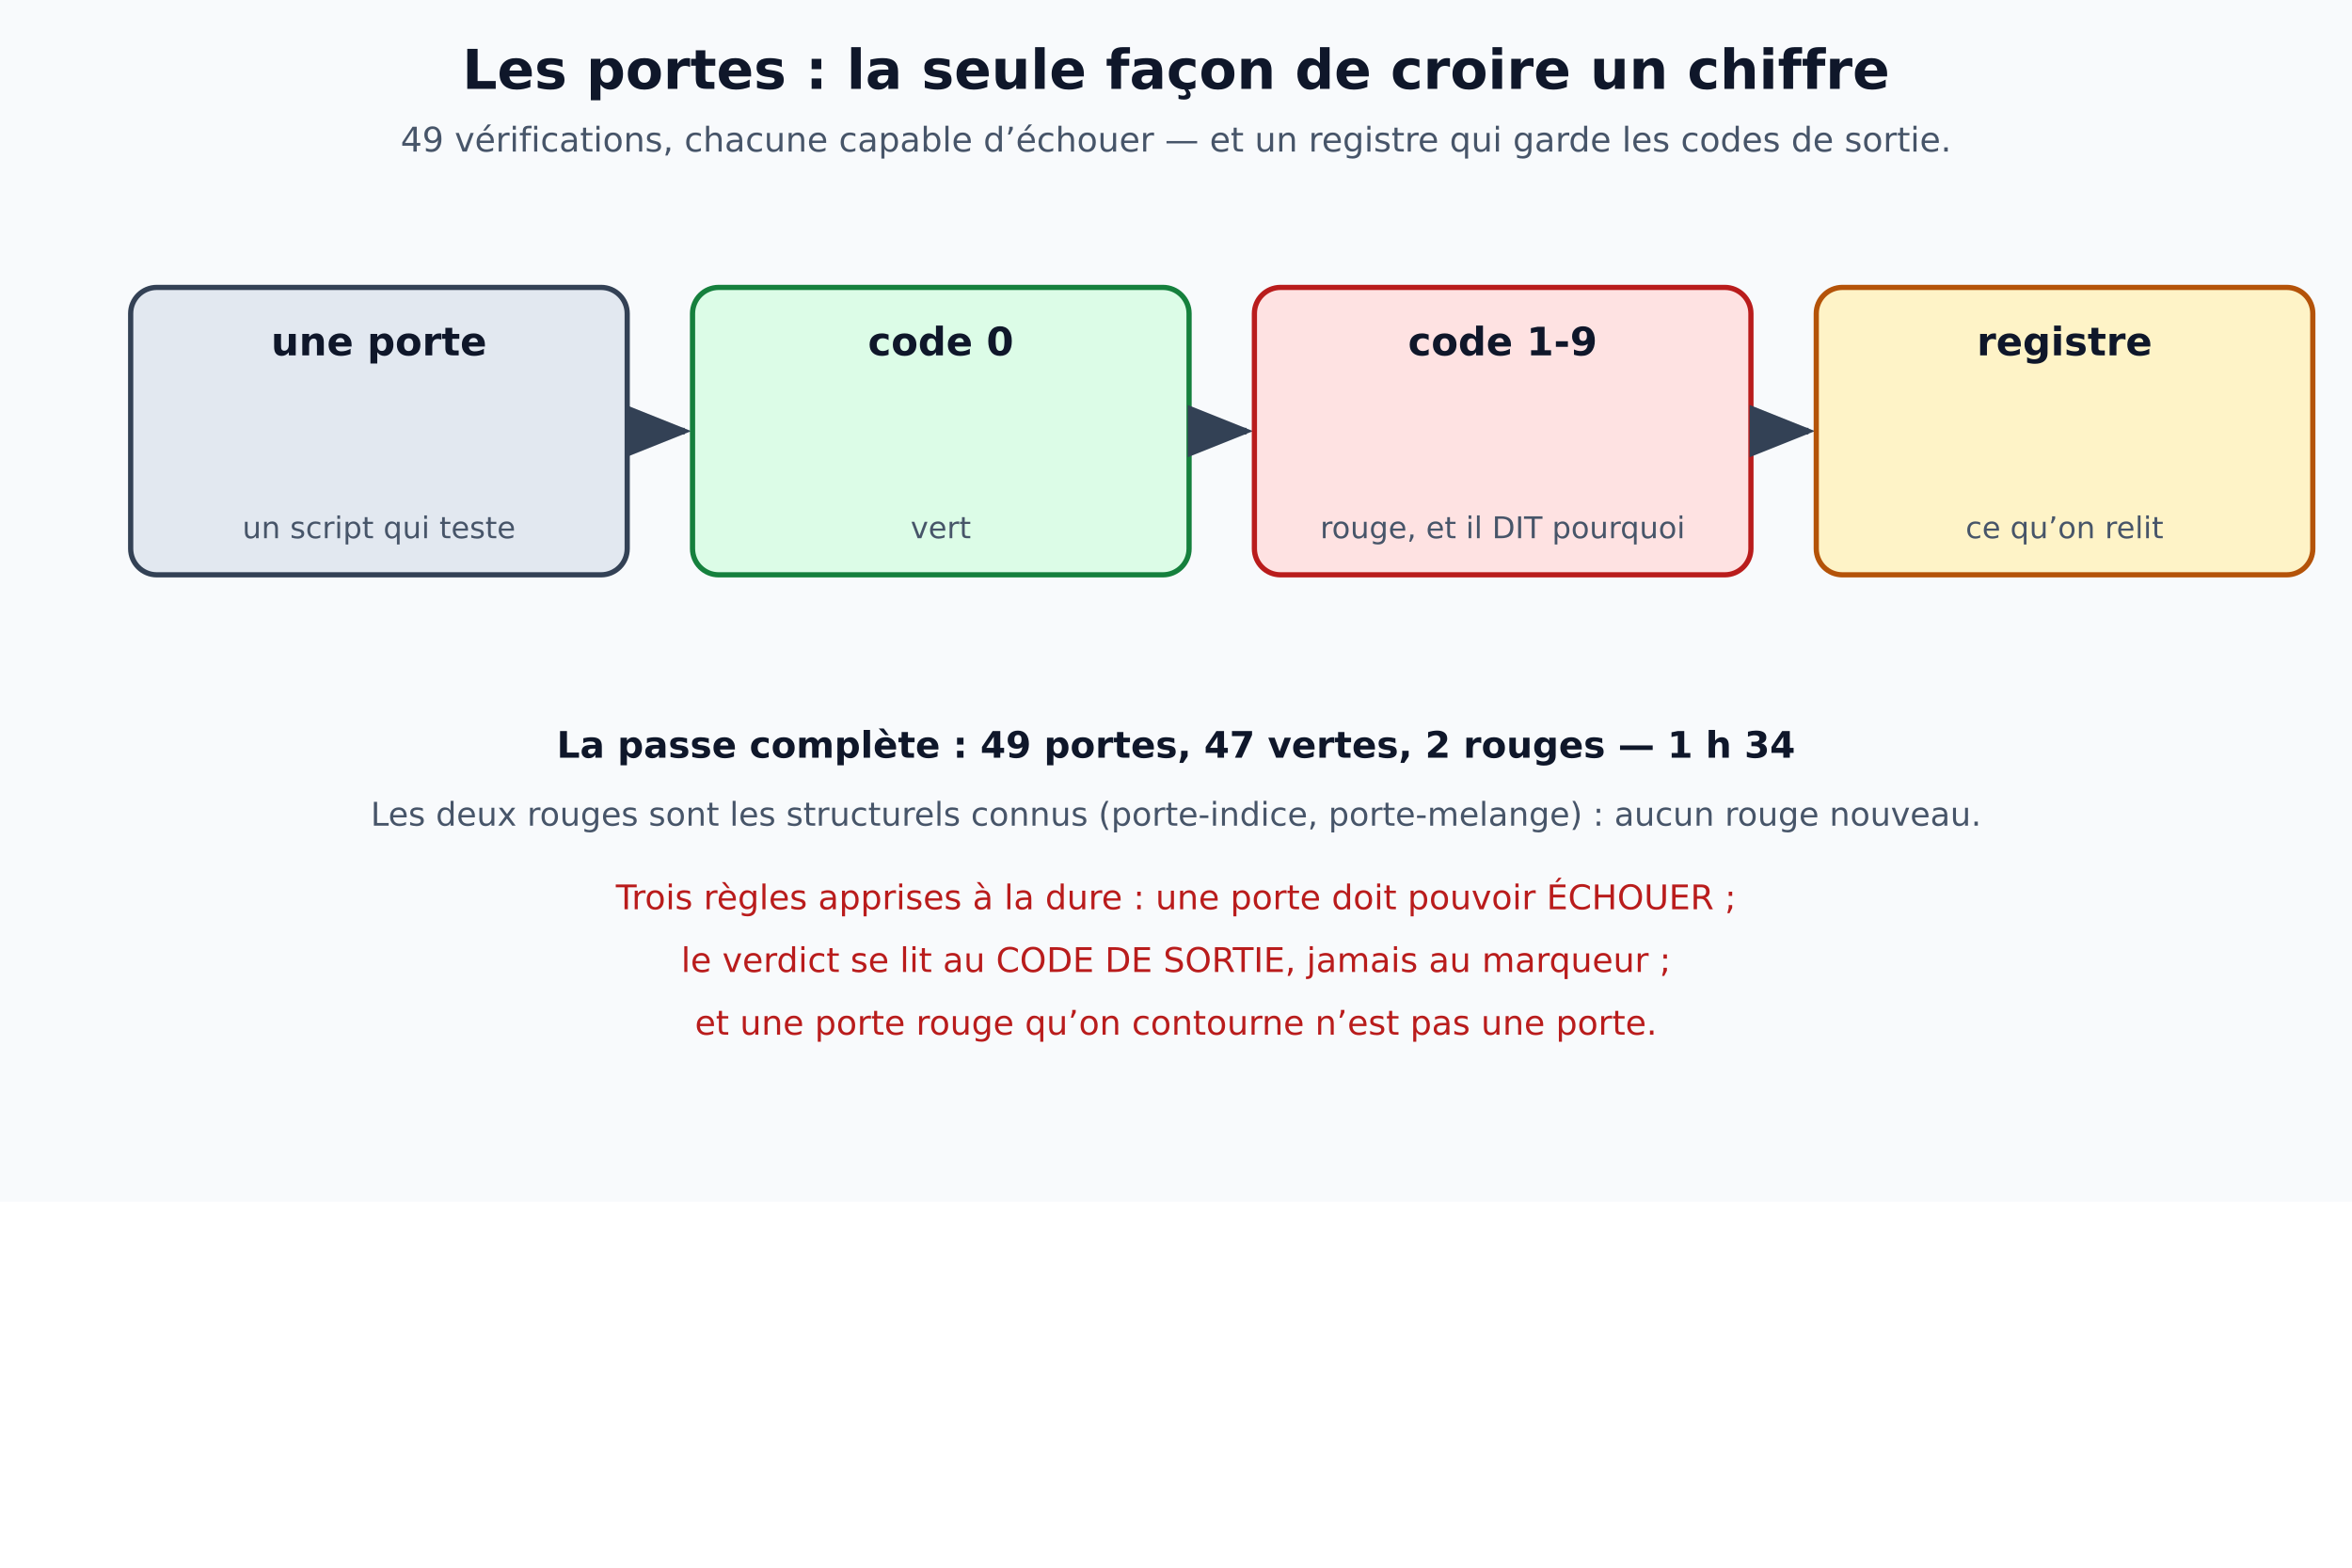
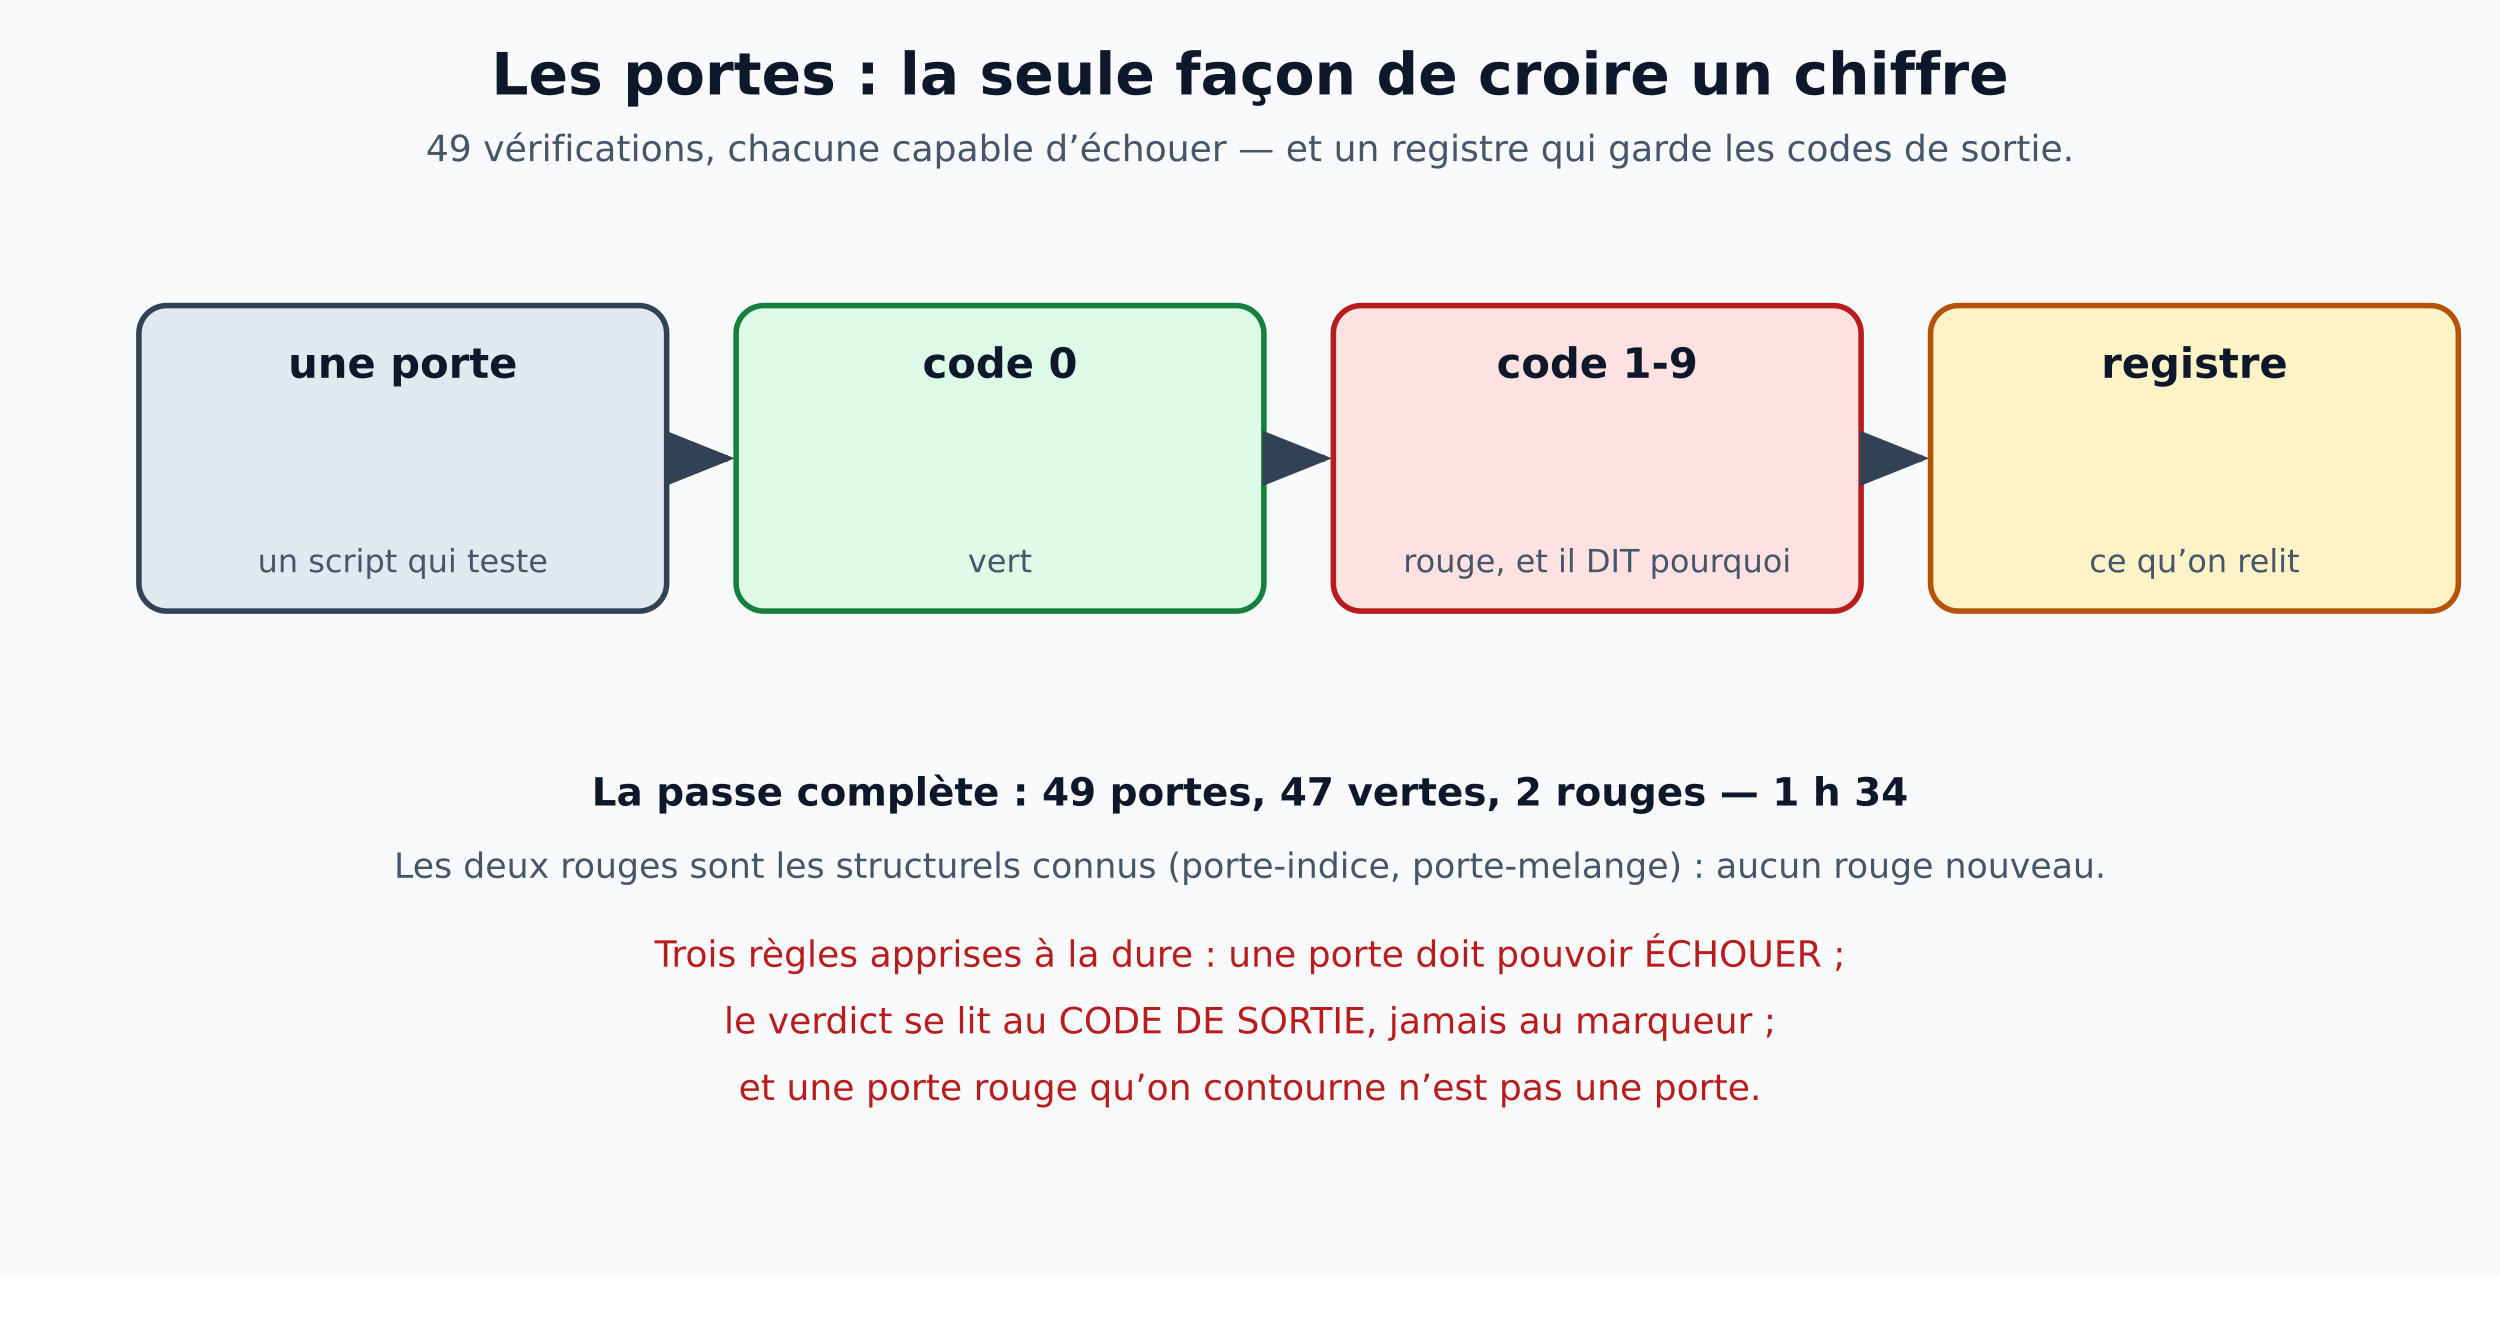
- <svg xmlns="http://www.w3.org/2000/svg" viewBox="0 0 900 600" font-family="DejaVu Sans, Arial, sans-serif">
+ <svg xmlns="http://www.w3.org/2000/svg" role="img" viewBox="0 0 900 480" font-family="DejaVu Sans, Arial, sans-serif">
  <defs>
    <marker id="f" markerWidth="10" markerHeight="8" refX="9" refY="4" orient="auto">
      <path d="M0,0 L10,4 L0,8 z" fill="#334155" />
    </marker>
    <marker id="fr" markerWidth="10" markerHeight="8" refX="9" refY="4" orient="auto">
      <path d="M0,0 L10,4 L0,8 z" fill="#b91c1c" />
    </marker>
    <marker id="fv" markerWidth="10" markerHeight="8" refX="9" refY="4" orient="auto">
      <path d="M0,0 L10,4 L0,8 z" fill="#15803d" />
    </marker>
  </defs>
  <rect width="900" height="460" fill="#f8fafc" />
  <text x="450" y="34" text-anchor="middle" font-size="21" font-weight="bold" fill="#0f172a">Les portes : la seule façon de croire un chiffre</text>
  <text x="450" y="58" text-anchor="middle" font-size="13" fill="#475569">49 vérifications, chacune capable d’échouer — et un registre qui garde les codes de sortie.</text>
  <rect x="50" y="110" width="190" height="110" rx="10" fill="#e2e8f0" stroke="#334155" stroke-width="2" />
  <text x="145.0" y="136" text-anchor="middle" font-size="15" font-weight="bold" fill="#0f172a">une porte</text>
  <text x="145.0" y="206" text-anchor="middle" font-size="11.5" fill="#475569">un script qui teste</text>
  <line x1="242" y1="165" x2="262" y2="165" stroke="#334155" stroke-width="2.5" marker-end="url(#f)" />
  <rect x="265" y="110" width="190" height="110" rx="10" fill="#dcfce7" stroke="#15803d" stroke-width="2" />
  <text x="360.0" y="136" text-anchor="middle" font-size="15" font-weight="bold" fill="#0f172a">code 0</text>
  <text x="360.0" y="206" text-anchor="middle" font-size="11.5" fill="#475569">vert</text>
  <line x1="457" y1="165" x2="477" y2="165" stroke="#334155" stroke-width="2.5" marker-end="url(#f)" />
  <rect x="480" y="110" width="190" height="110" rx="10" fill="#fee2e2" stroke="#b91c1c" stroke-width="2" />
  <text x="575.0" y="136" text-anchor="middle" font-size="15" font-weight="bold" fill="#0f172a">code 1-9</text>
  <text x="575.0" y="206" text-anchor="middle" font-size="11.5" fill="#475569">rouge, et il DIT pourquoi</text>
  <line x1="672" y1="165" x2="692" y2="165" stroke="#334155" stroke-width="2.5" marker-end="url(#f)" />
  <rect x="695" y="110" width="190" height="110" rx="10" fill="#fef3c7" stroke="#b45309" stroke-width="2" />
  <text x="790.0" y="136" text-anchor="middle" font-size="15" font-weight="bold" fill="#0f172a">registre</text>
  <text x="790.0" y="206" text-anchor="middle" font-size="11.5" fill="#475569">ce qu’on relit</text>
  <text x="450" y="290" text-anchor="middle" font-size="14" font-weight="bold" fill="#0f172a">La passe complète : 49 portes, 47 vertes, 2 rouges — 1 h 34</text>
  <text x="450" y="316" text-anchor="middle" font-size="12.5" fill="#475569">Les deux rouges sont les structurels connus (porte-indice, porte-melange) : aucun rouge nouveau.</text>
  <text x="450" y="348" text-anchor="middle" font-size="13" fill="#b91c1c">Trois règles apprises à la dure : une porte doit pouvoir ÉCHOUER ;</text>
  <text x="450" y="372" text-anchor="middle" font-size="13" fill="#b91c1c">le verdict se lit au CODE DE SORTIE, jamais au marqueur ;</text>
  <text x="450" y="396" text-anchor="middle" font-size="13" fill="#b91c1c">et une porte rouge qu’on contourne n’est pas une porte.</text>
</svg>
